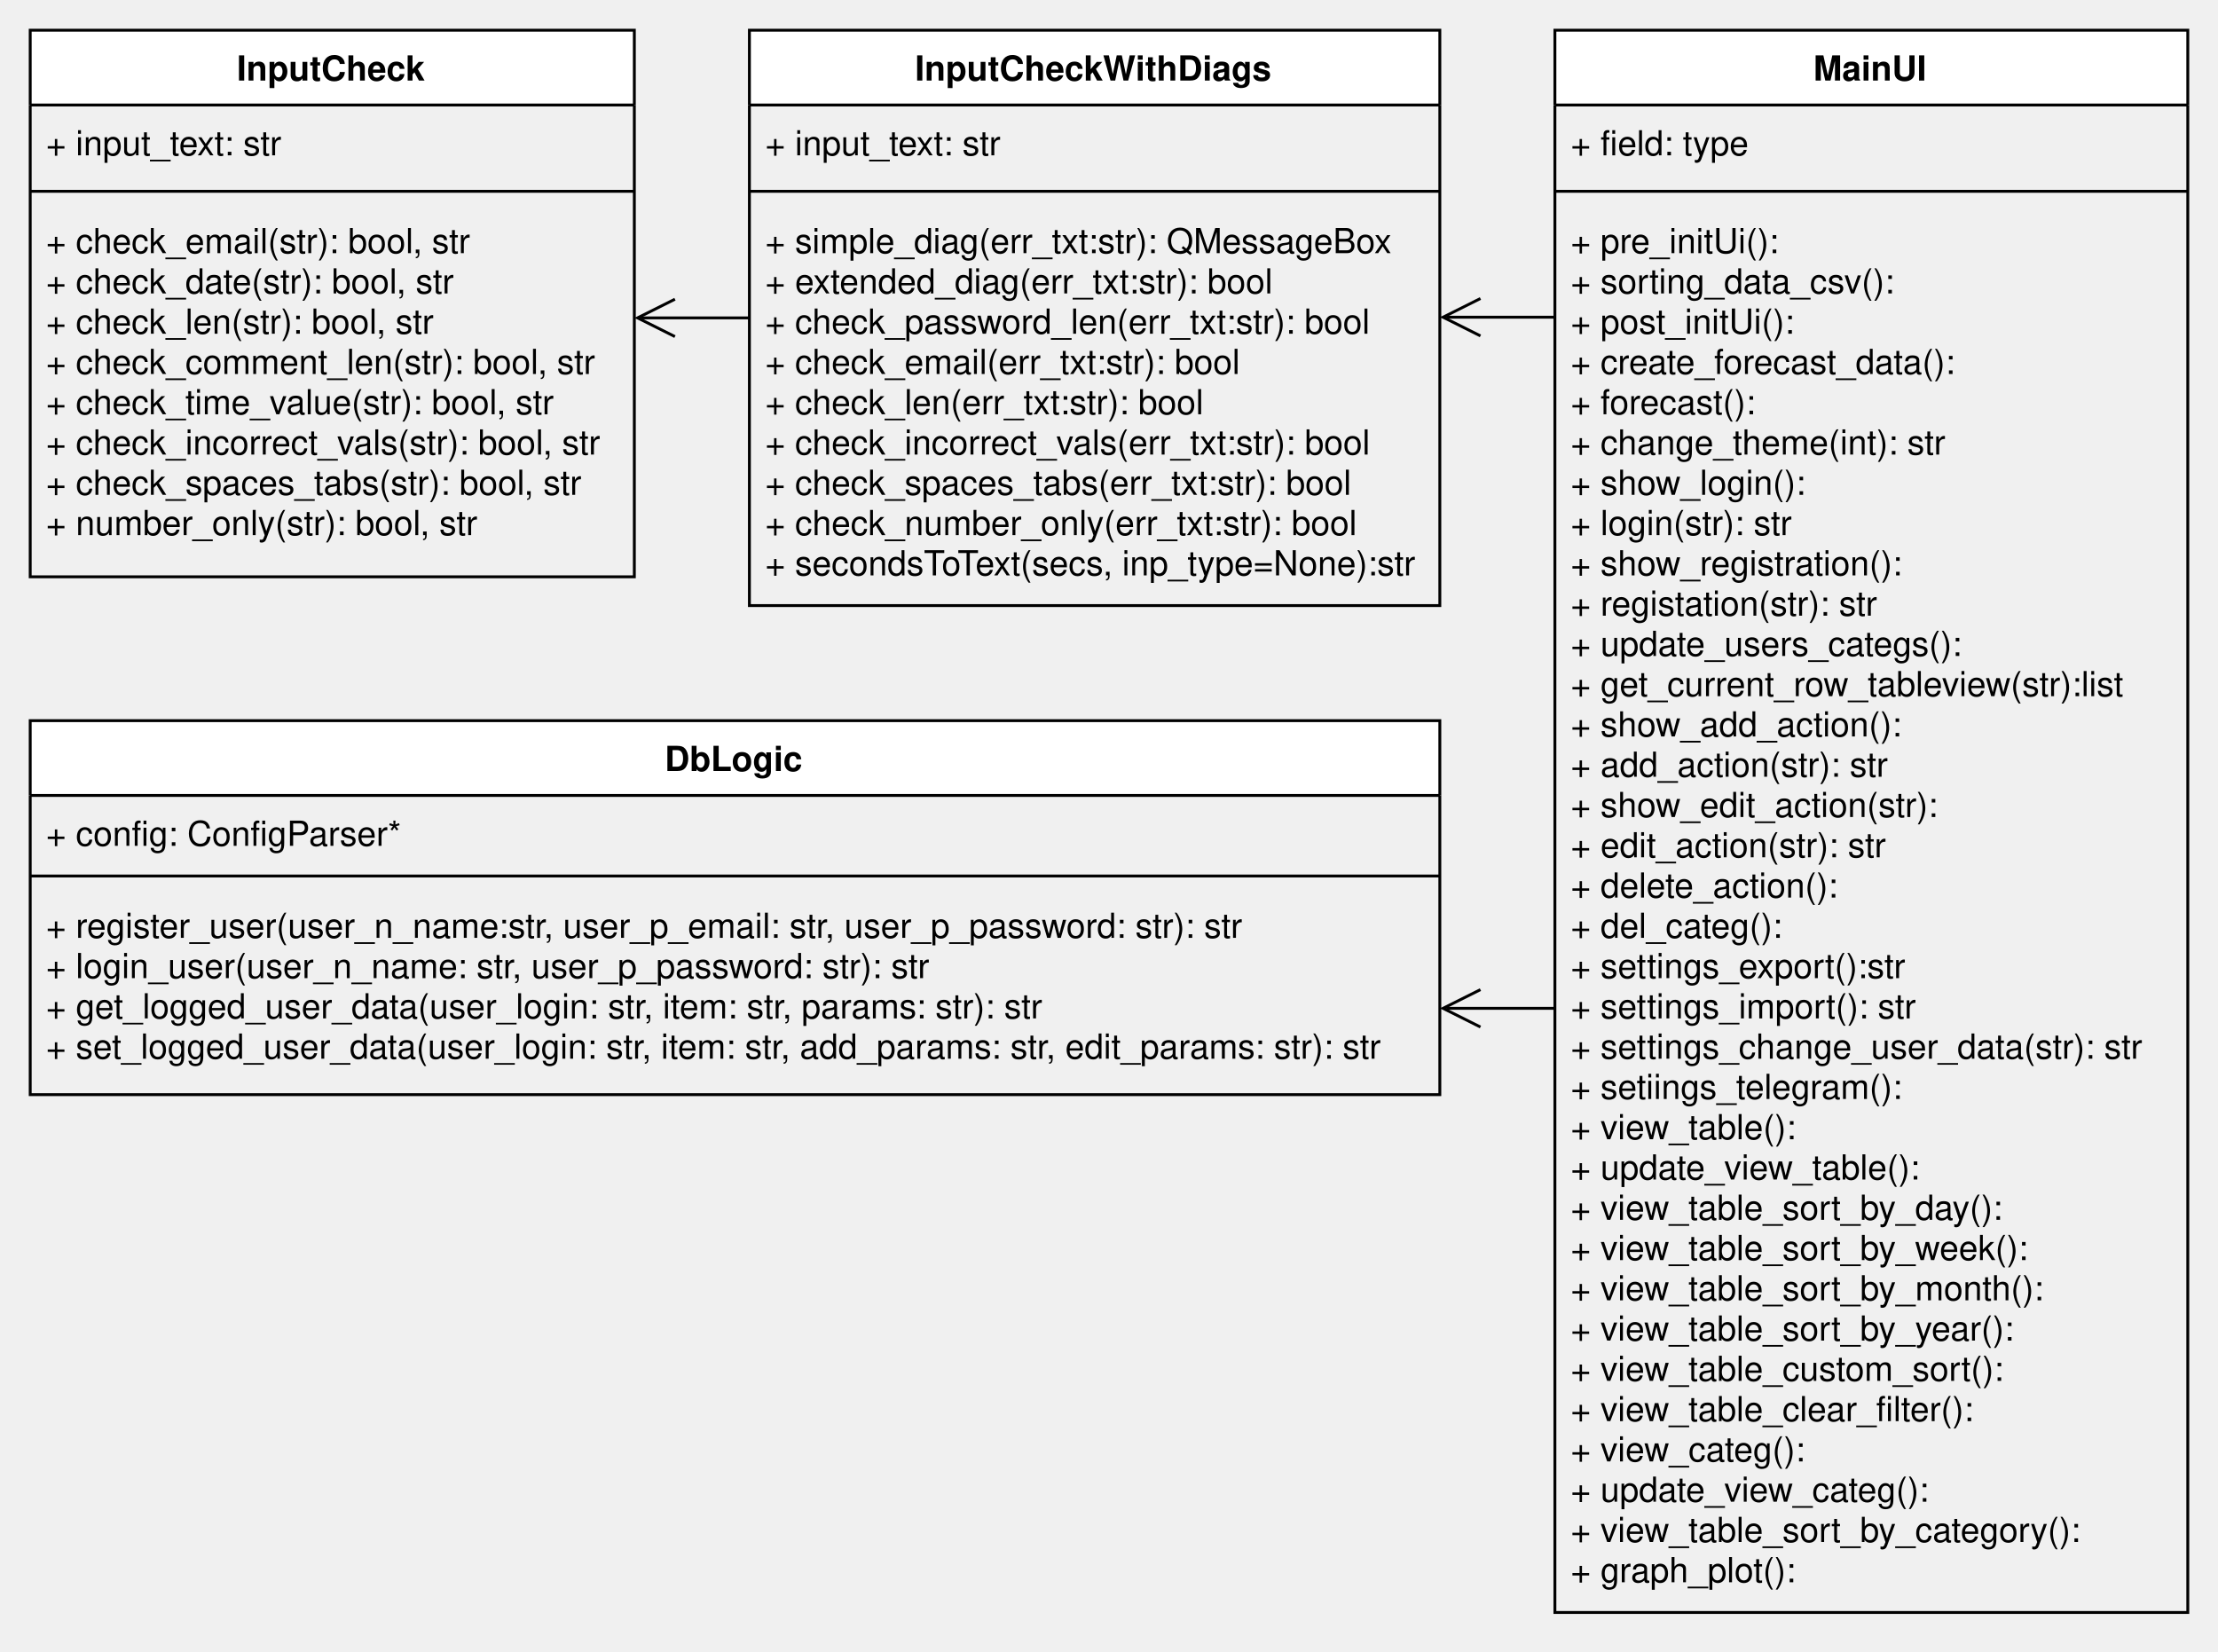
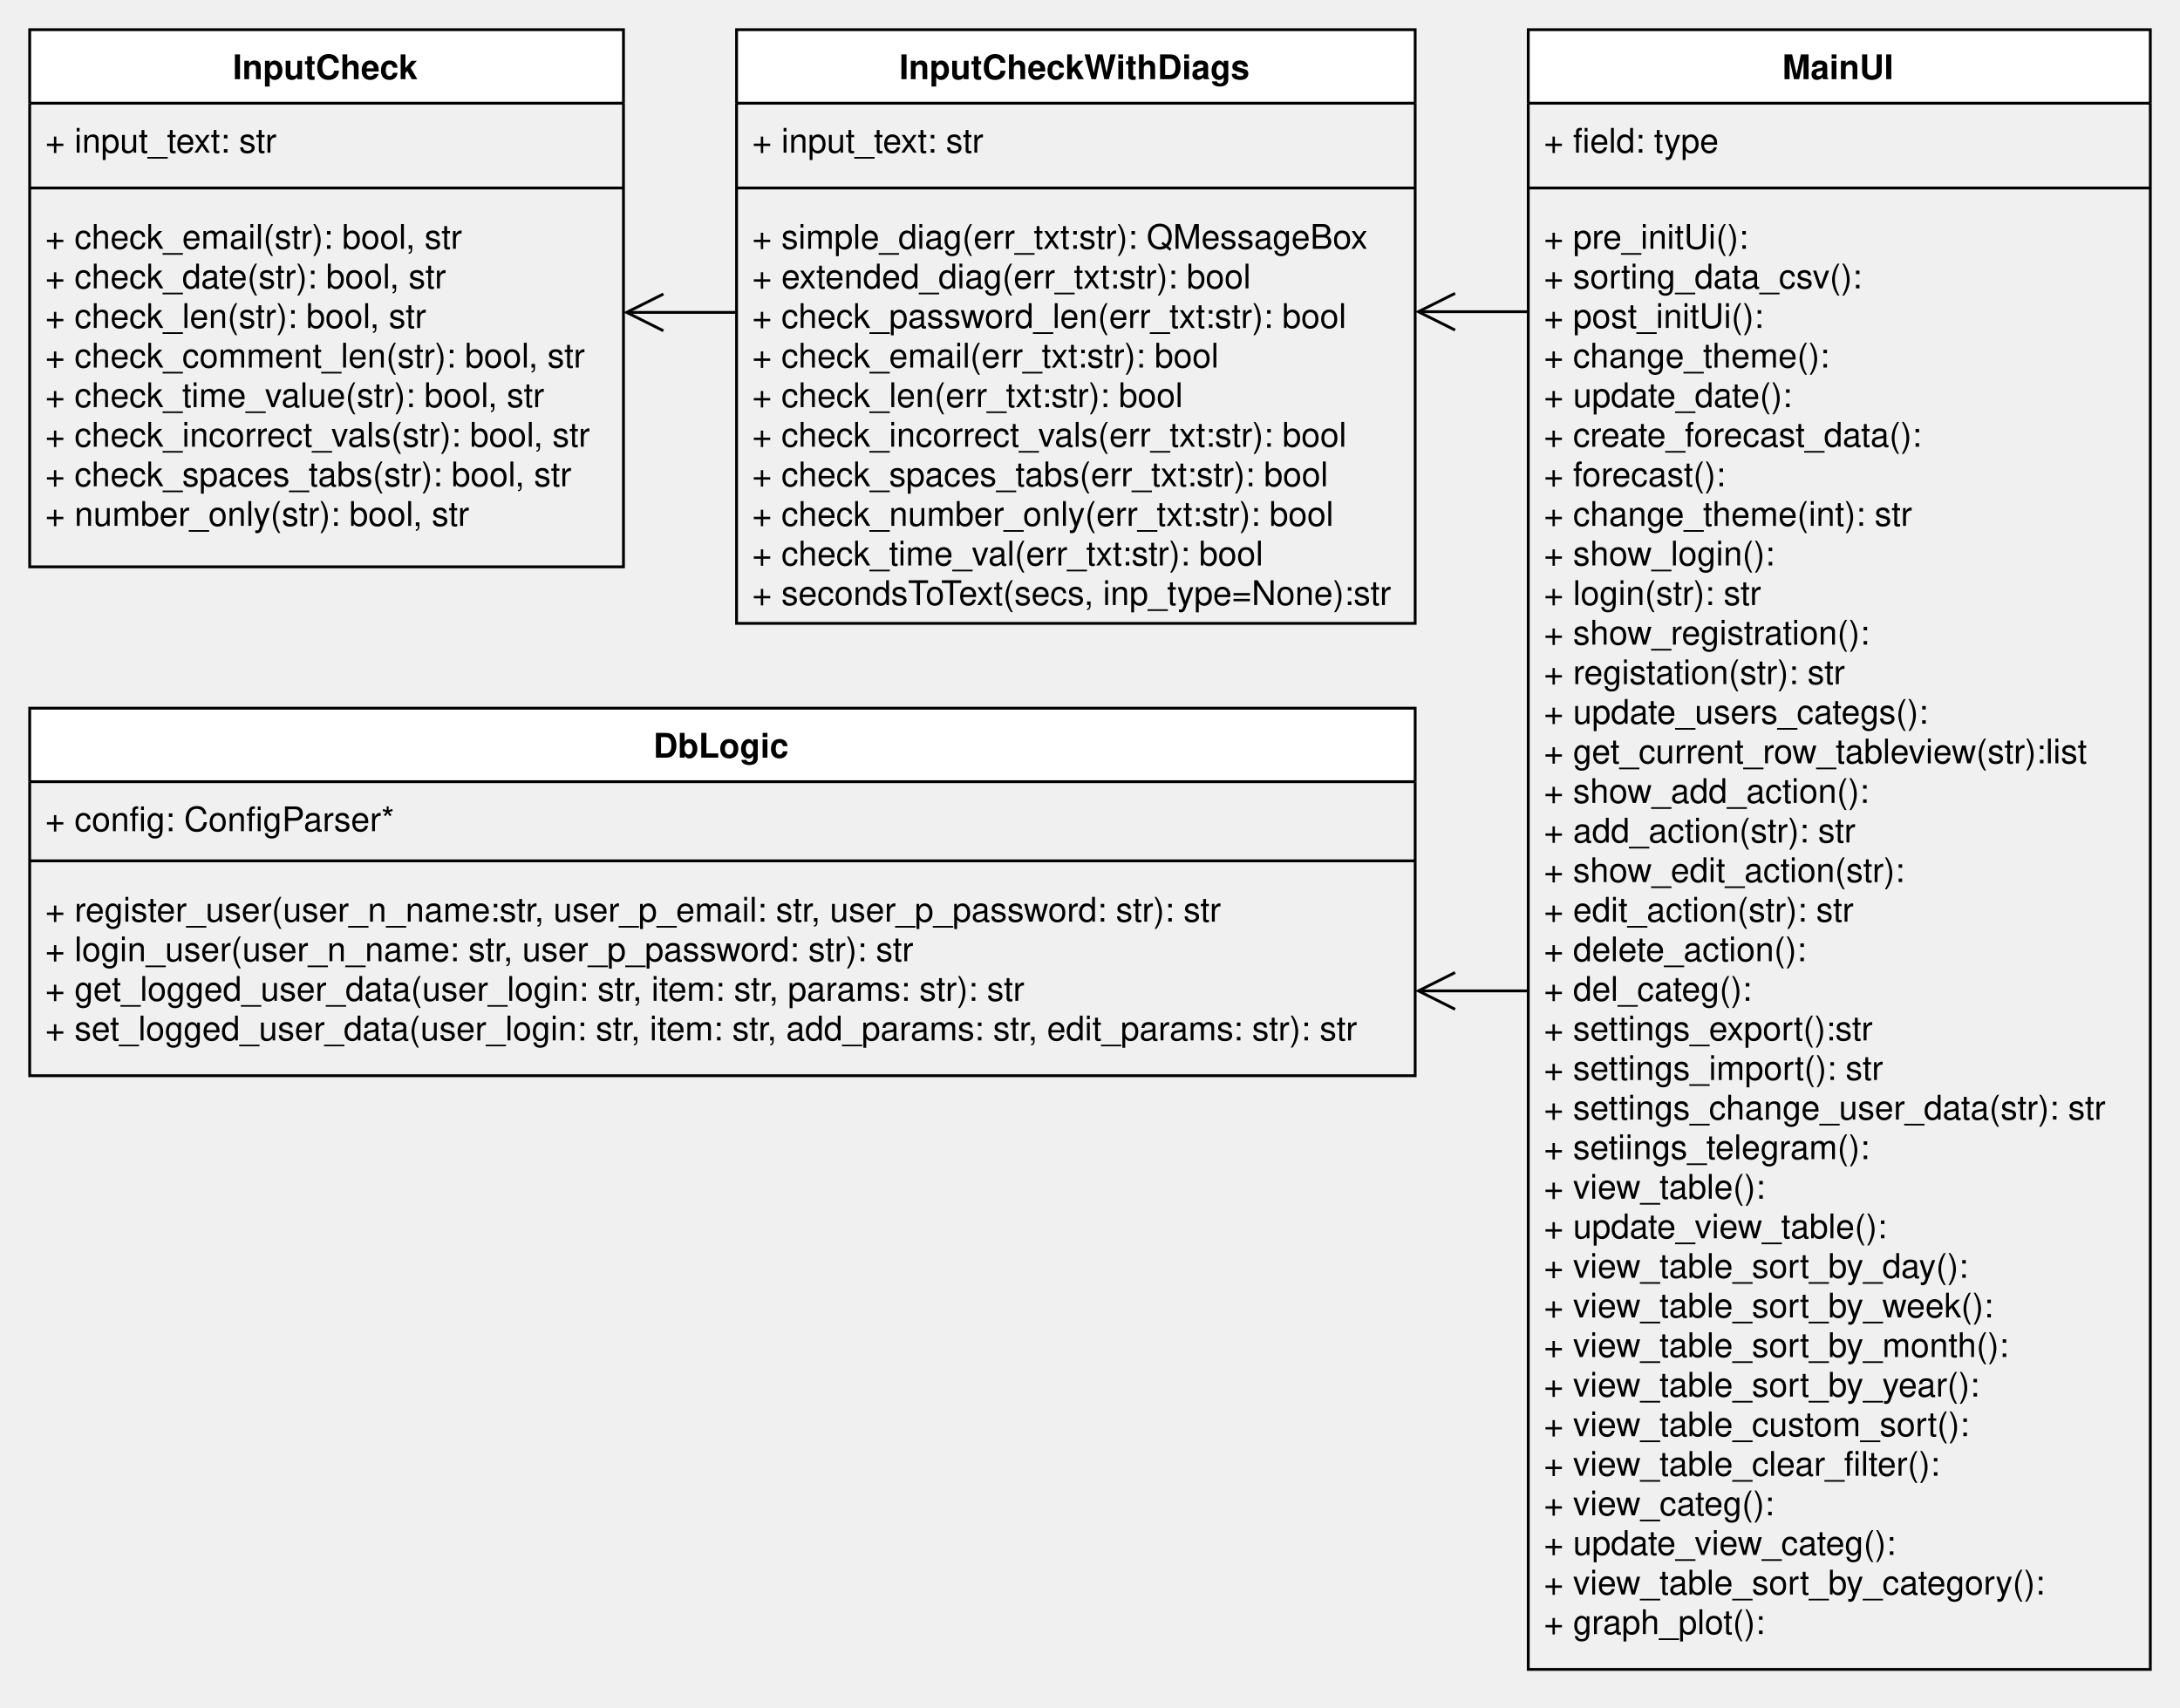
- <svg xmlns="http://www.w3.org/2000/svg" version="1.1" width="771px" height="574px" viewBox="-0.5 -0.5 771 574" style="background-color: rgb(255, 255, 255);">
+ <svg xmlns="http://www.w3.org/2000/svg" version="1.1" width="771px" height="604px" viewBox="-0.5 -0.5 771 604" style="background-color: rgb(255, 255, 255);">
  <defs>
    <clipPath id="mx-clip-14-41-202-26-0">
      <rect x="14" y="41" width="202" height="26" />
    </clipPath>
    <clipPath id="mx-clip-14-75-202-130-0">
      <rect x="14" y="75" width="202" height="130" />
    </clipPath>
    <clipPath id="mx-clip-544-41-212-26-0">
      <rect x="544" y="41" width="212" height="26" />
    </clipPath>
-     <clipPath id="mx-clip-544-75-212-490-0">
-       <rect x="544" y="75" width="212" height="490" />
+     <clipPath id="mx-clip-544-75-212-520-0">
+       <rect x="544" y="75" width="212" height="520" />
    </clipPath>
    <clipPath id="mx-clip-14-281-482-24-0">
      <rect x="14" y="281" width="482" height="24" />
    </clipPath>
    <clipPath id="mx-clip-14-313-482-72-0">
      <rect x="14" y="313" width="482" height="72" />
    </clipPath>
    <clipPath id="mx-clip-264-41-232-26-0">
      <rect x="264" y="41" width="232" height="26" />
    </clipPath>
-     <clipPath id="mx-clip-264-75-232-140-0">
-       <rect x="264" y="75" width="232" height="140" />
+     <clipPath id="mx-clip-264-75-232-150-0">
+       <rect x="264" y="75" width="232" height="150" />
    </clipPath>
  </defs>
  <g>
    <path d="M 10 36 L 10 10 L 220 10 L 220 36" fill="#ffffff" stroke="#000000" stroke-miterlimit="10" pointer-events="all" />
    <path d="M 10 36 L 10 200 L 220 200 L 220 36" fill="none" stroke="#000000" stroke-miterlimit="10" pointer-events="none" />
    <path d="M 10 36 L 220 36" fill="none" stroke="#000000" stroke-miterlimit="10" pointer-events="none" />
    <g fill="#000000" font-family="Helvetica" font-weight="bold" pointer-events="none" text-anchor="middle" font-size="12px">
      <text x="114.5" y="27.5">InputCheck</text>
    </g>
    <g fill="#000000" font-family="Helvetica" pointer-events="none" clip-path="url(#mx-clip-14-41-202-26-0)" font-size="12px">
      <text x="15.5" y="53.5">+ input_text: str</text>
    </g>
    <path d="M 10 66 L 220 66" fill="none" stroke="#000000" stroke-miterlimit="10" pointer-events="none" />
    <g fill="#000000" font-family="Helvetica" pointer-events="none" clip-path="url(#mx-clip-14-75-202-130-0)" font-size="12px">
      <text x="15.5" y="87.5">+ check_email(str): bool, str</text>
      <text x="15.5" y="101.5">+ check_date(str): bool, str</text>
      <text x="15.5" y="115.5">+ check_len(str): bool, str</text>
      <text x="15.5" y="129.5">+ check_comment_len(str): bool, str</text>
      <text x="15.5" y="143.5">+ check_time_value(str): bool, str</text>
      <text x="15.5" y="157.5">+ check_incorrect_vals(str): bool, str</text>
      <text x="15.5" y="171.5">+ check_spaces_tabs(str): bool, str</text>
      <text x="15.5" y="185.5">+ number_only(str): bool, str</text>
    </g>
    <path d="M 540 36 L 540 10 L 760 10 L 760 36" fill="#ffffff" stroke="#000000" stroke-miterlimit="10" pointer-events="none" />
-     <path d="M 540 36 L 540 560 L 760 560 L 760 36" fill="none" stroke="#000000" stroke-miterlimit="10" pointer-events="none" />
+     <path d="M 540 36 L 540 590 L 760 590 L 760 36" fill="none" stroke="#000000" stroke-miterlimit="10" pointer-events="none" />
    <path d="M 540 36 L 760 36" fill="none" stroke="#000000" stroke-miterlimit="10" pointer-events="none" />
    <g fill="#000000" font-family="Helvetica" font-weight="bold" pointer-events="none" text-anchor="middle" font-size="12px">
      <text x="649.5" y="27.5">MainUI</text>
    </g>
    <g fill="#000000" font-family="Helvetica" pointer-events="none" clip-path="url(#mx-clip-544-41-212-26-0)" font-size="12px">
      <text x="545.5" y="53.5">+ field: type</text>
    </g>
    <path d="M 540 66 L 760 66" fill="none" stroke="#000000" stroke-miterlimit="10" pointer-events="none" />
-     <g fill="#000000" font-family="Helvetica" pointer-events="none" clip-path="url(#mx-clip-544-75-212-490-0)" font-size="12px">
+     <g fill="#000000" font-family="Helvetica" pointer-events="none" clip-path="url(#mx-clip-544-75-212-520-0)" font-size="12px">
      <text x="545.5" y="87.5">+ pre_initUi():</text>
      <text x="545.5" y="101.5">+ sorting_data_csv():</text>
      <text x="545.5" y="115.5">+ post_initUi():</text>
-       <text x="545.5" y="129.5">+ create_forecast_data():</text>
-       <text x="545.5" y="143.5">+ forecast():</text>
-       <text x="545.5" y="157.5">+ change_theme(int): str</text>
-       <text x="545.5" y="171.5">+ show_login(): </text>
-       <text x="545.5" y="185.5">+ login(str): str</text>
-       <text x="545.5" y="199.5">+ show_registration():</text>
-       <text x="545.5" y="213.5">+ registation(str): str</text>
-       <text x="545.5" y="227.5">+ update_users_categs():</text>
-       <text x="545.5" y="241.5">+ get_current_row_tableview(str):list</text>
-       <text x="545.5" y="255.5">+ show_add_action():</text>
-       <text x="545.5" y="269.5">+ add_action(str): str</text>
-       <text x="545.5" y="283.5">+ show_edit_action(str):</text>
-       <text x="545.5" y="297.5">+ edit_action(str): str</text>
-       <text x="545.5" y="311.5">+ delete_action():</text>
-       <text x="545.5" y="325.5">+ del_categ():</text>
-       <text x="545.5" y="339.5">+ settings_export():str</text>
-       <text x="545.5" y="353.5">+ settings_import(): str</text>
-       <text x="545.5" y="367.5">+ settings_change_user_data(str): str</text>
-       <text x="545.5" y="381.5">+ setiings_telegram(): </text>
-       <text x="545.5" y="395.5">+ view_table():</text>
-       <text x="545.5" y="409.5">+ update_view_table():</text>
-       <text x="545.5" y="423.5">+ view_table_sort_by_day():</text>
-       <text x="545.5" y="437.5">+ view_table_sort_by_week():</text>
-       <text x="545.5" y="451.5">+ view_table_sort_by_month():</text>
-       <text x="545.5" y="465.5">+ view_table_sort_by_year():</text>
-       <text x="545.5" y="479.5">+ view_table_custom_sort():</text>
-       <text x="545.5" y="493.5">+ view_table_clear_filter():</text>
-       <text x="545.5" y="507.5">+ view_categ():</text>
-       <text x="545.5" y="521.5">+ update_view_categ():</text>
-       <text x="545.5" y="535.5">+ view_table_sort_by_category():</text>
-       <text x="545.5" y="549.5">+ graph_plot():</text>
+       <text x="545.5" y="129.5">+ change_theme():</text>
+       <text x="545.5" y="143.5">+ update_date():</text>
+       <text x="545.5" y="157.5">+ create_forecast_data():</text>
+       <text x="545.5" y="171.5">+ forecast():</text>
+       <text x="545.5" y="185.5">+ change_theme(int): str</text>
+       <text x="545.5" y="199.5">+ show_login(): </text>
+       <text x="545.5" y="213.5">+ login(str): str</text>
+       <text x="545.5" y="227.5">+ show_registration():</text>
+       <text x="545.5" y="241.5">+ registation(str): str</text>
+       <text x="545.5" y="255.5">+ update_users_categs():</text>
+       <text x="545.5" y="269.5">+ get_current_row_tableview(str):list</text>
+       <text x="545.5" y="283.5">+ show_add_action():</text>
+       <text x="545.5" y="297.5">+ add_action(str): str</text>
+       <text x="545.5" y="311.5">+ show_edit_action(str):</text>
+       <text x="545.5" y="325.5">+ edit_action(str): str</text>
+       <text x="545.5" y="339.5">+ delete_action():</text>
+       <text x="545.5" y="353.5">+ del_categ():</text>
+       <text x="545.5" y="367.5">+ settings_export():str</text>
+       <text x="545.5" y="381.5">+ settings_import(): str</text>
+       <text x="545.5" y="395.5">+ settings_change_user_data(str): str</text>
+       <text x="545.5" y="409.5">+ setiings_telegram(): </text>
+       <text x="545.5" y="423.5">+ view_table():</text>
+       <text x="545.5" y="437.5">+ update_view_table():</text>
+       <text x="545.5" y="451.5">+ view_table_sort_by_day():</text>
+       <text x="545.5" y="465.5">+ view_table_sort_by_week():</text>
+       <text x="545.5" y="479.5">+ view_table_sort_by_month():</text>
+       <text x="545.5" y="493.5">+ view_table_sort_by_year():</text>
+       <text x="545.5" y="507.5">+ view_table_custom_sort():</text>
+       <text x="545.5" y="521.5">+ view_table_clear_filter():</text>
+       <text x="545.5" y="535.5">+ view_categ():</text>
+       <text x="545.5" y="549.5">+ update_view_categ():</text>
+       <text x="545.5" y="563.5">+ view_table_sort_by_category():</text>
+       <text x="545.5" y="577.5">+ graph_plot():</text>
    </g>
    <path d="M 10 276 L 10 250 L 500 250 L 500 276" fill="#ffffff" stroke="#000000" stroke-miterlimit="10" pointer-events="none" />
    <path d="M 10 276 L 10 380 L 500 380 L 500 276" fill="none" stroke="#000000" stroke-miterlimit="10" pointer-events="none" />
    <path d="M 10 276 L 500 276" fill="none" stroke="#000000" stroke-miterlimit="10" pointer-events="none" />
    <g fill="#000000" font-family="Helvetica" font-weight="bold" pointer-events="none" text-anchor="middle" font-size="12px">
      <text x="254.5" y="267.5">DbLogic</text>
    </g>
    <g fill="#000000" font-family="Helvetica" text-decoration="underline" pointer-events="none" clip-path="url(#mx-clip-14-281-482-24-0)" font-size="12px">
      <text x="15.5" y="293.5">+ config: ConfigParser*</text>
    </g>
    <path d="M 10 304 L 500 304" fill="none" stroke="#000000" stroke-miterlimit="10" pointer-events="none" />
    <g fill="#000000" font-family="Helvetica" pointer-events="none" clip-path="url(#mx-clip-14-313-482-72-0)" font-size="12px">
      <text x="15.5" y="325.5">+ register_user(user_n_name:str, user_p_email: str, user_p_password: str): str</text>
      <text x="15.5" y="339.5">+ login_user(user_n_name: str, user_p_password: str): str</text>
      <text x="15.5" y="353.5">+ get_logged_user_data(user_login: str, item: str, params: str): str</text>
      <text x="15.5" y="367.5">+ set_logged_user_data(user_login: str, item: str, add_params: str, edit_params: str): str</text>
    </g>
    <path d="M 260 36 L 260 10 L 500 10 L 500 36" fill="#ffffff" stroke="#000000" stroke-miterlimit="10" pointer-events="none" />
-     <path d="M 260 36 L 260 210 L 500 210 L 500 36" fill="none" stroke="#000000" stroke-miterlimit="10" pointer-events="none" />
+     <path d="M 260 36 L 260 220 L 500 220 L 500 36" fill="none" stroke="#000000" stroke-miterlimit="10" pointer-events="none" />
    <path d="M 260 36 L 500 36" fill="none" stroke="#000000" stroke-miterlimit="10" pointer-events="none" />
    <g fill="#000000" font-family="Helvetica" font-weight="bold" pointer-events="none" text-anchor="middle" font-size="12px">
      <text x="379.5" y="27.5">InputCheckWithDiags</text>
    </g>
    <g fill="#000000" font-family="Helvetica" pointer-events="none" clip-path="url(#mx-clip-264-41-232-26-0)" font-size="12px">
      <text x="265.5" y="53.5">+ input_text: str</text>
    </g>
    <path d="M 260 66 L 500 66" fill="none" stroke="#000000" stroke-miterlimit="10" pointer-events="none" />
-     <g fill="#000000" font-family="Helvetica" pointer-events="none" clip-path="url(#mx-clip-264-75-232-140-0)" font-size="12px">
+     <g fill="#000000" font-family="Helvetica" pointer-events="none" clip-path="url(#mx-clip-264-75-232-150-0)" font-size="12px">
      <text x="265.5" y="87.5">+ simple_diag(err_txt:str): QMessageBox</text>
      <text x="265.5" y="101.5">+ extended_diag(err_txt:str): bool</text>
      <text x="265.5" y="115.5">+ check_password_len(err_txt:str): bool</text>
      <text x="265.5" y="129.5">+ check_email(err_txt:str): bool</text>
      <text x="265.5" y="143.5">+ check_len(err_txt:str): bool</text>
      <text x="265.5" y="157.5">+ check_incorrect_vals(err_txt:str): bool</text>
      <text x="265.5" y="171.5">+ check_spaces_tabs(err_txt:str): bool</text>
      <text x="265.5" y="185.5">+ check_number_only(err_txt:str): bool</text>
-       <text x="265.5" y="199.5">+ secondsToText(secs, inp_type=None):str</text>
+       <text x="265.5" y="199.5">+ check_time_val(err_txt:str): bool</text>
+       <text x="265.5" y="213.5">+ secondsToText(secs, inp_type=None):str</text>
    </g>
    <path d="M 260 110 L 222.24 110" fill="none" stroke="#000000" stroke-miterlimit="10" pointer-events="none" />
    <path d="M 234.12 103.5 L 221.12 110 L 234.12 116.5" fill="none" stroke="#000000" stroke-miterlimit="10" pointer-events="none" />
    <path d="M 540 109.76 L 502.24 109.76" fill="none" stroke="#000000" stroke-miterlimit="10" pointer-events="none" />
    <path d="M 514.12 103.26 L 501.12 109.76 L 514.12 116.26" fill="none" stroke="#000000" stroke-miterlimit="10" pointer-events="none" />
    <path d="M 540 350 L 535 350 Q 530 350 520 350 L 502.24 350" fill="none" stroke="#000000" stroke-miterlimit="10" pointer-events="none" />
    <path d="M 514.12 343.5 L 501.12 350 L 514.12 356.5" fill="none" stroke="#000000" stroke-miterlimit="10" pointer-events="none" />
  </g>
</svg>
